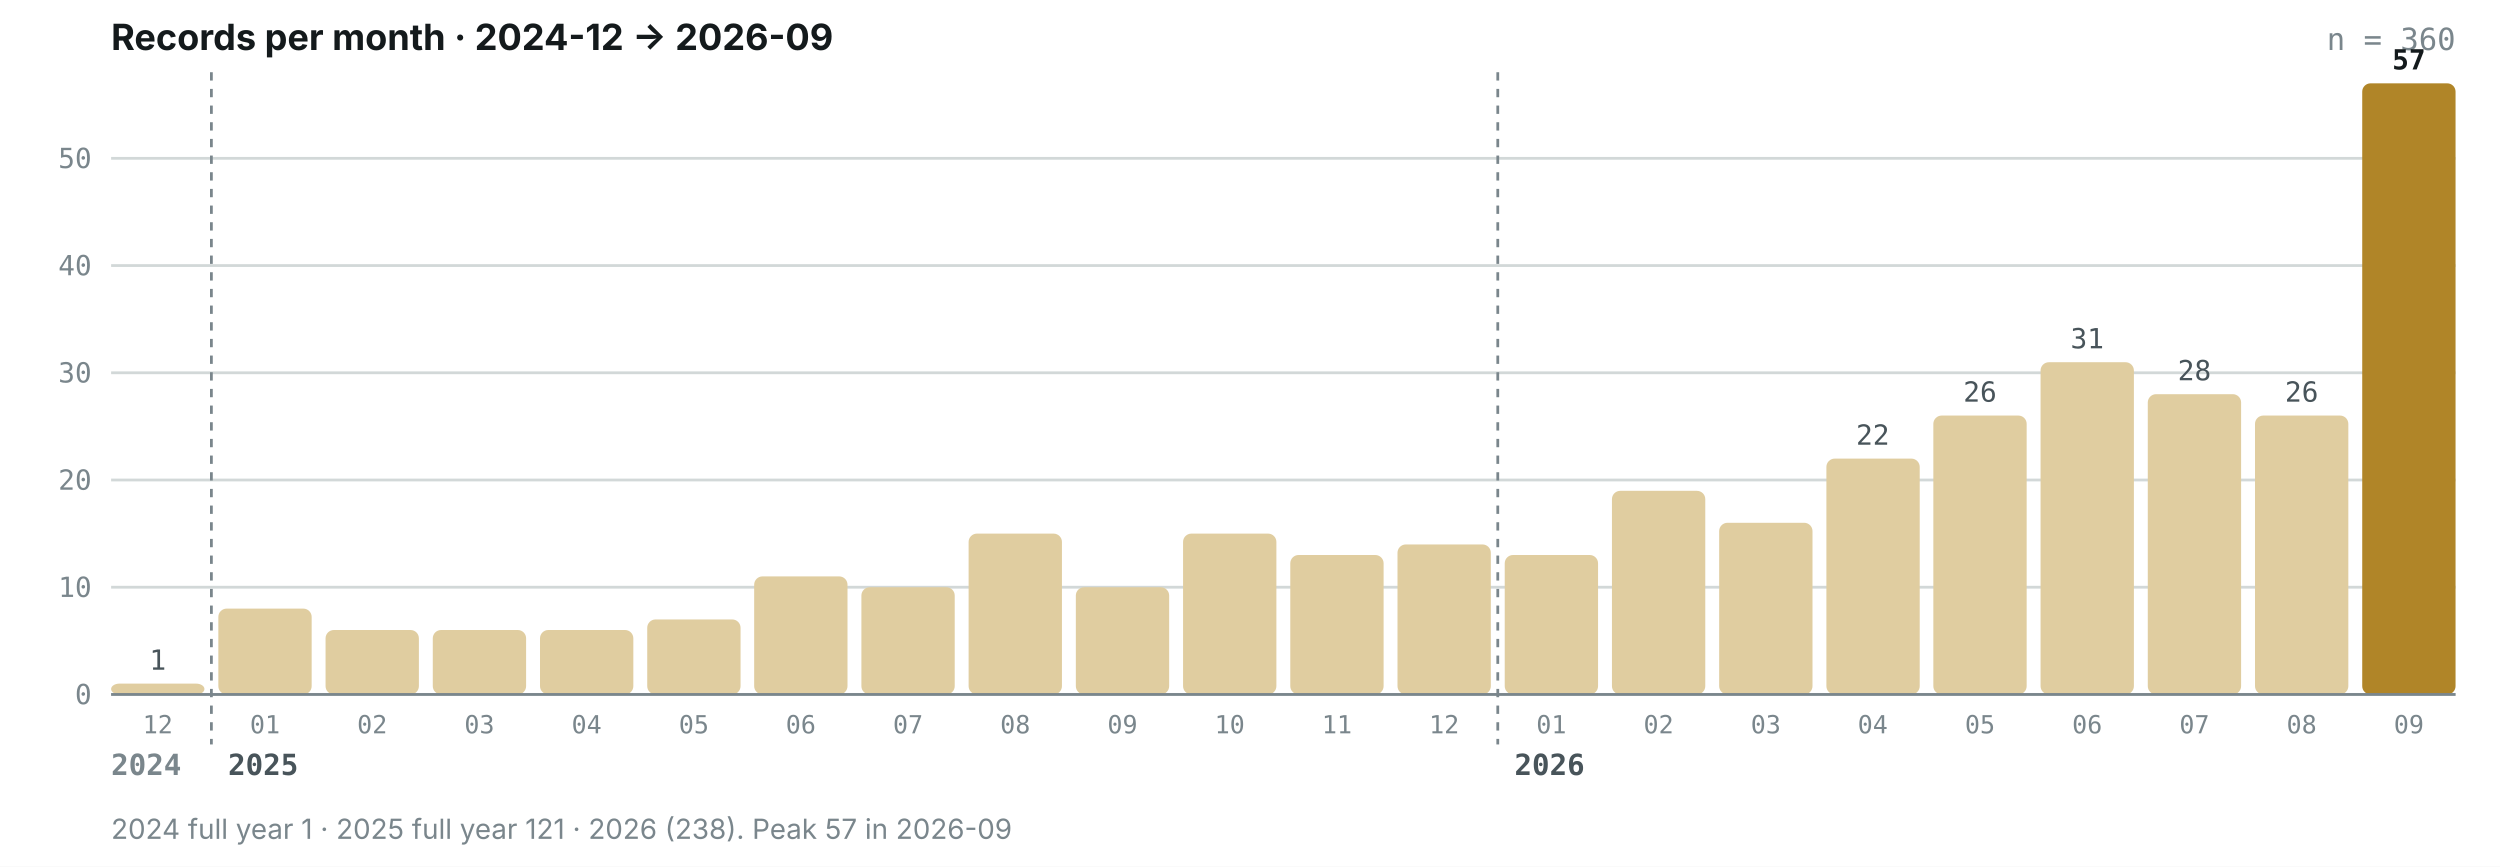
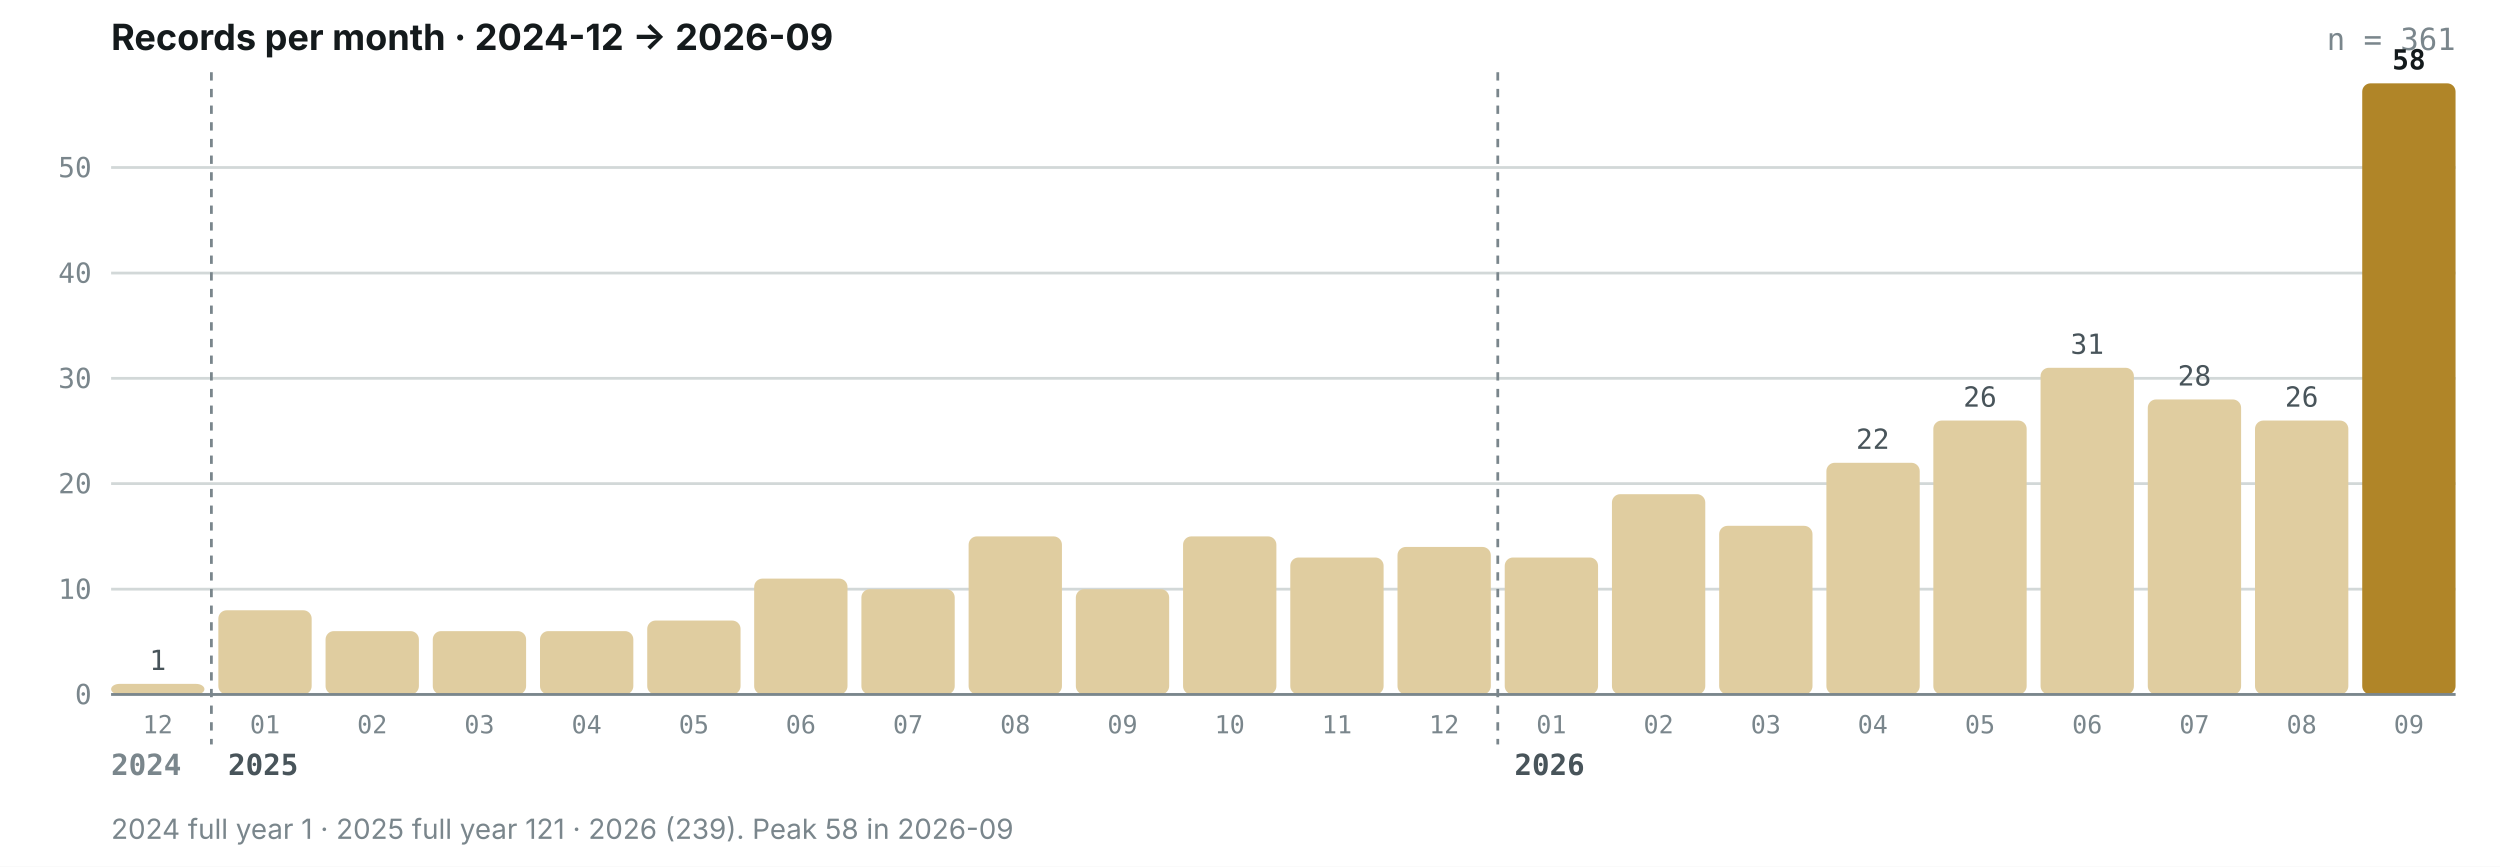
<svg xmlns="http://www.w3.org/2000/svg" viewBox="0 0 900 312" width="900" height="312" role="img" font-family="ui-sans-serif,-apple-system,'Segoe UI','PingFang SC','Microsoft YaHei',sans-serif">
  <rect width="900" height="312" fill="#FFFFFF" />
  <text x="40" y="18" font-size="13" font-weight="700" fill="#141A1C">Records per month · 2024-12 → 2026-09</text>
-   <text x="884" y="18" font-size="11" text-anchor="end" fill="#7A868C" font-family="ui-monospace,'SF Mono','Cascadia Mono','Consolas',monospace">n = 360</text>
+   <text x="884" y="18" font-size="11" text-anchor="end" fill="#7A868C" font-family="ui-monospace,'SF Mono','Cascadia Mono','Consolas',monospace">n = 361</text>
  <line x1="40" y1="250.0" x2="884" y2="250.0" stroke="#D2D8D8" stroke-width="1" />
  <text x="33" y="253.5" font-size="10" text-anchor="end" fill="#7A868C" font-family="ui-monospace,'SF Mono','Cascadia Mono','Consolas',monospace">0</text>
-   <line x1="40" y1="211.4" x2="884" y2="211.4" stroke="#D2D8D8" stroke-width="1" />
-   <text x="33" y="214.9" font-size="10" text-anchor="end" fill="#7A868C" font-family="ui-monospace,'SF Mono','Cascadia Mono','Consolas',monospace">10</text>
-   <line x1="40" y1="172.8" x2="884" y2="172.8" stroke="#D2D8D8" stroke-width="1" />
-   <text x="33" y="176.3" font-size="10" text-anchor="end" fill="#7A868C" font-family="ui-monospace,'SF Mono','Cascadia Mono','Consolas',monospace">20</text>
-   <line x1="40" y1="134.2" x2="884" y2="134.2" stroke="#D2D8D8" stroke-width="1" />
-   <text x="33" y="137.7" font-size="10" text-anchor="end" fill="#7A868C" font-family="ui-monospace,'SF Mono','Cascadia Mono','Consolas',monospace">30</text>
-   <line x1="40" y1="95.6" x2="884" y2="95.6" stroke="#D2D8D8" stroke-width="1" />
-   <text x="33" y="99.1" font-size="10" text-anchor="end" fill="#7A868C" font-family="ui-monospace,'SF Mono','Cascadia Mono','Consolas',monospace">40</text>
-   <line x1="40" y1="57.0" x2="884" y2="57.0" stroke="#D2D8D8" stroke-width="1" />
-   <text x="33" y="60.5" font-size="10" text-anchor="end" fill="#7A868C" font-family="ui-monospace,'SF Mono','Cascadia Mono','Consolas',monospace">50</text>
+   <line x1="40" y1="212.1" x2="884" y2="212.1" stroke="#D2D8D8" stroke-width="1" />
+   <text x="33" y="215.6" font-size="10" text-anchor="end" fill="#7A868C" font-family="ui-monospace,'SF Mono','Cascadia Mono','Consolas',monospace">10</text>
+   <line x1="40" y1="174.1" x2="884" y2="174.1" stroke="#D2D8D8" stroke-width="1" />
+   <text x="33" y="177.6" font-size="10" text-anchor="end" fill="#7A868C" font-family="ui-monospace,'SF Mono','Cascadia Mono','Consolas',monospace">20</text>
+   <line x1="40" y1="136.2" x2="884" y2="136.2" stroke="#D2D8D8" stroke-width="1" />
+   <text x="33" y="139.7" font-size="10" text-anchor="end" fill="#7A868C" font-family="ui-monospace,'SF Mono','Cascadia Mono','Consolas',monospace">30</text>
+   <line x1="40" y1="98.3" x2="884" y2="98.3" stroke="#D2D8D8" stroke-width="1" />
+   <text x="33" y="101.8" font-size="10" text-anchor="end" fill="#7A868C" font-family="ui-monospace,'SF Mono','Cascadia Mono','Consolas',monospace">40</text>
+   <line x1="40" y1="60.3" x2="884" y2="60.3" stroke="#D2D8D8" stroke-width="1" />
+   <text x="33" y="63.8" font-size="10" text-anchor="end" fill="#7A868C" font-family="ui-monospace,'SF Mono','Cascadia Mono','Consolas',monospace">50</text>
  <line x1="76.1" y1="26" x2="76.1" y2="268" stroke="#7A868C" stroke-width="1" stroke-dasharray="3 3" />
  <text x="82.1" y="279.0" font-size="10.5" font-weight="700" fill="#48545A" font-family="ui-monospace,'SF Mono','Cascadia Mono','Consolas',monospace">2025</text>
  <line x1="539.2" y1="26" x2="539.2" y2="268" stroke="#7A868C" stroke-width="1" stroke-dasharray="3 3" />
  <text x="545.2" y="279.0" font-size="10.5" font-weight="700" fill="#48545A" font-family="ui-monospace,'SF Mono','Cascadia Mono','Consolas',monospace">2026</text>
-   <rect x="40.0" y="246.1" width="33.6" height="3.9" rx="3" fill="#E0CDA0" />
-   <text x="56.8" y="241.1" font-size="10" text-anchor="middle" fill="#48545A" font-family="ui-monospace,'SF Mono','Cascadia Mono','Consolas',monospace" font-weight="500">1</text>
+   <rect x="40.0" y="246.2" width="33.6" height="3.8" rx="3" fill="#E0CDA0" />
+   <text x="56.8" y="241.2" font-size="10" text-anchor="middle" fill="#48545A" font-family="ui-monospace,'SF Mono','Cascadia Mono','Consolas',monospace" font-weight="500">1</text>
  <text x="56.8" y="264.0" font-size="9" text-anchor="middle" fill="#7A868C" font-family="ui-monospace,'SF Mono','Cascadia Mono','Consolas',monospace">12</text>
-   <rect x="78.6" y="219.1" width="33.6" height="30.9" rx="3" fill="#E0CDA0" />
+   <rect x="78.6" y="219.7" width="33.6" height="30.3" rx="3" fill="#E0CDA0" />
  <text x="95.4" y="264.0" font-size="9" text-anchor="middle" fill="#7A868C" font-family="ui-monospace,'SF Mono','Cascadia Mono','Consolas',monospace">01</text>
-   <rect x="117.2" y="226.8" width="33.6" height="23.2" rx="3" fill="#E0CDA0" />
+   <rect x="117.2" y="227.2" width="33.6" height="22.8" rx="3" fill="#E0CDA0" />
  <text x="134.0" y="264.0" font-size="9" text-anchor="middle" fill="#7A868C" font-family="ui-monospace,'SF Mono','Cascadia Mono','Consolas',monospace">02</text>
-   <rect x="155.8" y="226.8" width="33.6" height="23.2" rx="3" fill="#E0CDA0" />
+   <rect x="155.8" y="227.2" width="33.6" height="22.8" rx="3" fill="#E0CDA0" />
  <text x="172.6" y="264.0" font-size="9" text-anchor="middle" fill="#7A868C" font-family="ui-monospace,'SF Mono','Cascadia Mono','Consolas',monospace">03</text>
-   <rect x="194.4" y="226.8" width="33.6" height="23.2" rx="3" fill="#E0CDA0" />
+   <rect x="194.4" y="227.2" width="33.6" height="22.8" rx="3" fill="#E0CDA0" />
  <text x="211.2" y="264.0" font-size="9" text-anchor="middle" fill="#7A868C" font-family="ui-monospace,'SF Mono','Cascadia Mono','Consolas',monospace">04</text>
-   <rect x="233.0" y="223.0" width="33.6" height="27.0" rx="3" fill="#E0CDA0" />
+   <rect x="233.0" y="223.4" width="33.6" height="26.6" rx="3" fill="#E0CDA0" />
  <text x="249.8" y="264.0" font-size="9" text-anchor="middle" fill="#7A868C" font-family="ui-monospace,'SF Mono','Cascadia Mono','Consolas',monospace">05</text>
-   <rect x="271.5" y="207.5" width="33.6" height="42.5" rx="3" fill="#E0CDA0" />
+   <rect x="271.5" y="208.3" width="33.6" height="41.7" rx="3" fill="#E0CDA0" />
  <text x="288.3" y="264.0" font-size="9" text-anchor="middle" fill="#7A868C" font-family="ui-monospace,'SF Mono','Cascadia Mono','Consolas',monospace">06</text>
-   <rect x="310.1" y="211.4" width="33.6" height="38.6" rx="3" fill="#E0CDA0" />
+   <rect x="310.1" y="212.1" width="33.6" height="37.9" rx="3" fill="#E0CDA0" />
  <text x="326.9" y="264.0" font-size="9" text-anchor="middle" fill="#7A868C" font-family="ui-monospace,'SF Mono','Cascadia Mono','Consolas',monospace">07</text>
-   <rect x="348.7" y="192.1" width="33.6" height="57.9" rx="3" fill="#E0CDA0" />
+   <rect x="348.7" y="193.1" width="33.6" height="56.9" rx="3" fill="#E0CDA0" />
  <text x="365.5" y="264.0" font-size="9" text-anchor="middle" fill="#7A868C" font-family="ui-monospace,'SF Mono','Cascadia Mono','Consolas',monospace">08</text>
-   <rect x="387.3" y="211.4" width="33.6" height="38.6" rx="3" fill="#E0CDA0" />
+   <rect x="387.3" y="212.1" width="33.6" height="37.9" rx="3" fill="#E0CDA0" />
  <text x="404.1" y="264.0" font-size="9" text-anchor="middle" fill="#7A868C" font-family="ui-monospace,'SF Mono','Cascadia Mono','Consolas',monospace">09</text>
-   <rect x="425.9" y="192.1" width="33.6" height="57.9" rx="3" fill="#E0CDA0" />
+   <rect x="425.9" y="193.1" width="33.6" height="56.9" rx="3" fill="#E0CDA0" />
  <text x="442.7" y="264.0" font-size="9" text-anchor="middle" fill="#7A868C" font-family="ui-monospace,'SF Mono','Cascadia Mono','Consolas',monospace">10</text>
-   <rect x="464.5" y="199.8" width="33.6" height="50.2" rx="3" fill="#E0CDA0" />
+   <rect x="464.5" y="200.7" width="33.6" height="49.3" rx="3" fill="#E0CDA0" />
  <text x="481.3" y="264.0" font-size="9" text-anchor="middle" fill="#7A868C" font-family="ui-monospace,'SF Mono','Cascadia Mono','Consolas',monospace">11</text>
-   <rect x="503.1" y="196.0" width="33.6" height="54.0" rx="3" fill="#E0CDA0" />
+   <rect x="503.1" y="196.9" width="33.6" height="53.1" rx="3" fill="#E0CDA0" />
  <text x="519.9" y="264.0" font-size="9" text-anchor="middle" fill="#7A868C" font-family="ui-monospace,'SF Mono','Cascadia Mono','Consolas',monospace">12</text>
-   <rect x="541.7" y="199.8" width="33.6" height="50.2" rx="3" fill="#E0CDA0" />
+   <rect x="541.7" y="200.7" width="33.6" height="49.3" rx="3" fill="#E0CDA0" />
  <text x="558.5" y="264.0" font-size="9" text-anchor="middle" fill="#7A868C" font-family="ui-monospace,'SF Mono','Cascadia Mono','Consolas',monospace">01</text>
-   <rect x="580.3" y="176.7" width="33.6" height="73.3" rx="3" fill="#E0CDA0" />
+   <rect x="580.3" y="177.9" width="33.6" height="72.1" rx="3" fill="#E0CDA0" />
  <text x="597.1" y="264.0" font-size="9" text-anchor="middle" fill="#7A868C" font-family="ui-monospace,'SF Mono','Cascadia Mono','Consolas',monospace">02</text>
-   <rect x="618.9" y="188.2" width="33.6" height="61.8" rx="3" fill="#E0CDA0" />
+   <rect x="618.9" y="189.3" width="33.6" height="60.7" rx="3" fill="#E0CDA0" />
  <text x="635.7" y="264.0" font-size="9" text-anchor="middle" fill="#7A868C" font-family="ui-monospace,'SF Mono','Cascadia Mono','Consolas',monospace">03</text>
-   <rect x="657.5" y="165.1" width="33.6" height="84.9" rx="3" fill="#E0CDA0" />
-   <text x="674.2" y="160.1" font-size="10" text-anchor="middle" fill="#48545A" font-family="ui-monospace,'SF Mono','Cascadia Mono','Consolas',monospace" font-weight="500">22</text>
+   <rect x="657.5" y="166.6" width="33.6" height="83.4" rx="3" fill="#E0CDA0" />
+   <text x="674.2" y="161.6" font-size="10" text-anchor="middle" fill="#48545A" font-family="ui-monospace,'SF Mono','Cascadia Mono','Consolas',monospace" font-weight="500">22</text>
  <text x="674.2" y="264.0" font-size="9" text-anchor="middle" fill="#7A868C" font-family="ui-monospace,'SF Mono','Cascadia Mono','Consolas',monospace">04</text>
-   <rect x="696.0" y="149.6" width="33.6" height="100.4" rx="3" fill="#E0CDA0" />
-   <text x="712.8" y="144.6" font-size="10" text-anchor="middle" fill="#48545A" font-family="ui-monospace,'SF Mono','Cascadia Mono','Consolas',monospace" font-weight="500">26</text>
+   <rect x="696.0" y="151.4" width="33.6" height="98.6" rx="3" fill="#E0CDA0" />
+   <text x="712.8" y="146.4" font-size="10" text-anchor="middle" fill="#48545A" font-family="ui-monospace,'SF Mono','Cascadia Mono','Consolas',monospace" font-weight="500">26</text>
  <text x="712.8" y="264.0" font-size="9" text-anchor="middle" fill="#7A868C" font-family="ui-monospace,'SF Mono','Cascadia Mono','Consolas',monospace">05</text>
-   <rect x="734.6" y="130.4" width="33.6" height="119.6" rx="3" fill="#E0CDA0" />
-   <text x="751.4" y="125.4" font-size="10" text-anchor="middle" fill="#48545A" font-family="ui-monospace,'SF Mono','Cascadia Mono','Consolas',monospace" font-weight="500">31</text>
+   <rect x="734.6" y="132.4" width="33.6" height="117.6" rx="3" fill="#E0CDA0" />
+   <text x="751.4" y="127.4" font-size="10" text-anchor="middle" fill="#48545A" font-family="ui-monospace,'SF Mono','Cascadia Mono','Consolas',monospace" font-weight="500">31</text>
  <text x="751.4" y="264.0" font-size="9" text-anchor="middle" fill="#7A868C" font-family="ui-monospace,'SF Mono','Cascadia Mono','Consolas',monospace">06</text>
-   <rect x="773.2" y="141.9" width="33.6" height="108.1" rx="3" fill="#E0CDA0" />
-   <text x="790.0" y="136.9" font-size="10" text-anchor="middle" fill="#48545A" font-family="ui-monospace,'SF Mono','Cascadia Mono','Consolas',monospace" font-weight="500">28</text>
+   <rect x="773.2" y="143.8" width="33.6" height="106.2" rx="3" fill="#E0CDA0" />
+   <text x="790.0" y="138.8" font-size="10" text-anchor="middle" fill="#48545A" font-family="ui-monospace,'SF Mono','Cascadia Mono','Consolas',monospace" font-weight="500">28</text>
  <text x="790.0" y="264.0" font-size="9" text-anchor="middle" fill="#7A868C" font-family="ui-monospace,'SF Mono','Cascadia Mono','Consolas',monospace">07</text>
-   <rect x="811.8" y="149.6" width="33.6" height="100.4" rx="3" fill="#E0CDA0" />
-   <text x="828.6" y="144.6" font-size="10" text-anchor="middle" fill="#48545A" font-family="ui-monospace,'SF Mono','Cascadia Mono','Consolas',monospace" font-weight="500">26</text>
+   <rect x="811.8" y="151.4" width="33.6" height="98.6" rx="3" fill="#E0CDA0" />
+   <text x="828.6" y="146.4" font-size="10" text-anchor="middle" fill="#48545A" font-family="ui-monospace,'SF Mono','Cascadia Mono','Consolas',monospace" font-weight="500">26</text>
  <text x="828.6" y="264.0" font-size="9" text-anchor="middle" fill="#7A868C" font-family="ui-monospace,'SF Mono','Cascadia Mono','Consolas',monospace">08</text>
  <rect x="850.4" y="30.0" width="33.6" height="220.0" rx="3" fill="#B08528" />
-   <text x="867.2" y="25.0" font-size="10" text-anchor="middle" fill="#141A1C" font-family="ui-monospace,'SF Mono','Cascadia Mono','Consolas',monospace" font-weight="700">57</text>
+   <text x="867.2" y="25.0" font-size="10" text-anchor="middle" fill="#141A1C" font-family="ui-monospace,'SF Mono','Cascadia Mono','Consolas',monospace" font-weight="700">58</text>
  <text x="867.2" y="264.0" font-size="9" text-anchor="middle" fill="#7A868C" font-family="ui-monospace,'SF Mono','Cascadia Mono','Consolas',monospace">09</text>
  <line x1="40" y1="250" x2="884" y2="250" stroke="#7A868C" stroke-width="1" />
  <text x="40" y="279.0" font-size="10.5" font-weight="700" fill="#7A868C" font-family="ui-monospace,'SF Mono','Cascadia Mono','Consolas',monospace">2024</text>
-   <text x="40" y="302" font-size="10" fill="#7A868C">2024 full year 1 · 2025 full year 121 · 2026 (238). Peak 57 in 2026-09</text>
+   <text x="40" y="302" font-size="10" fill="#7A868C">2024 full year 1 · 2025 full year 121 · 2026 (239). Peak 58 in 2026-09</text>
</svg>
